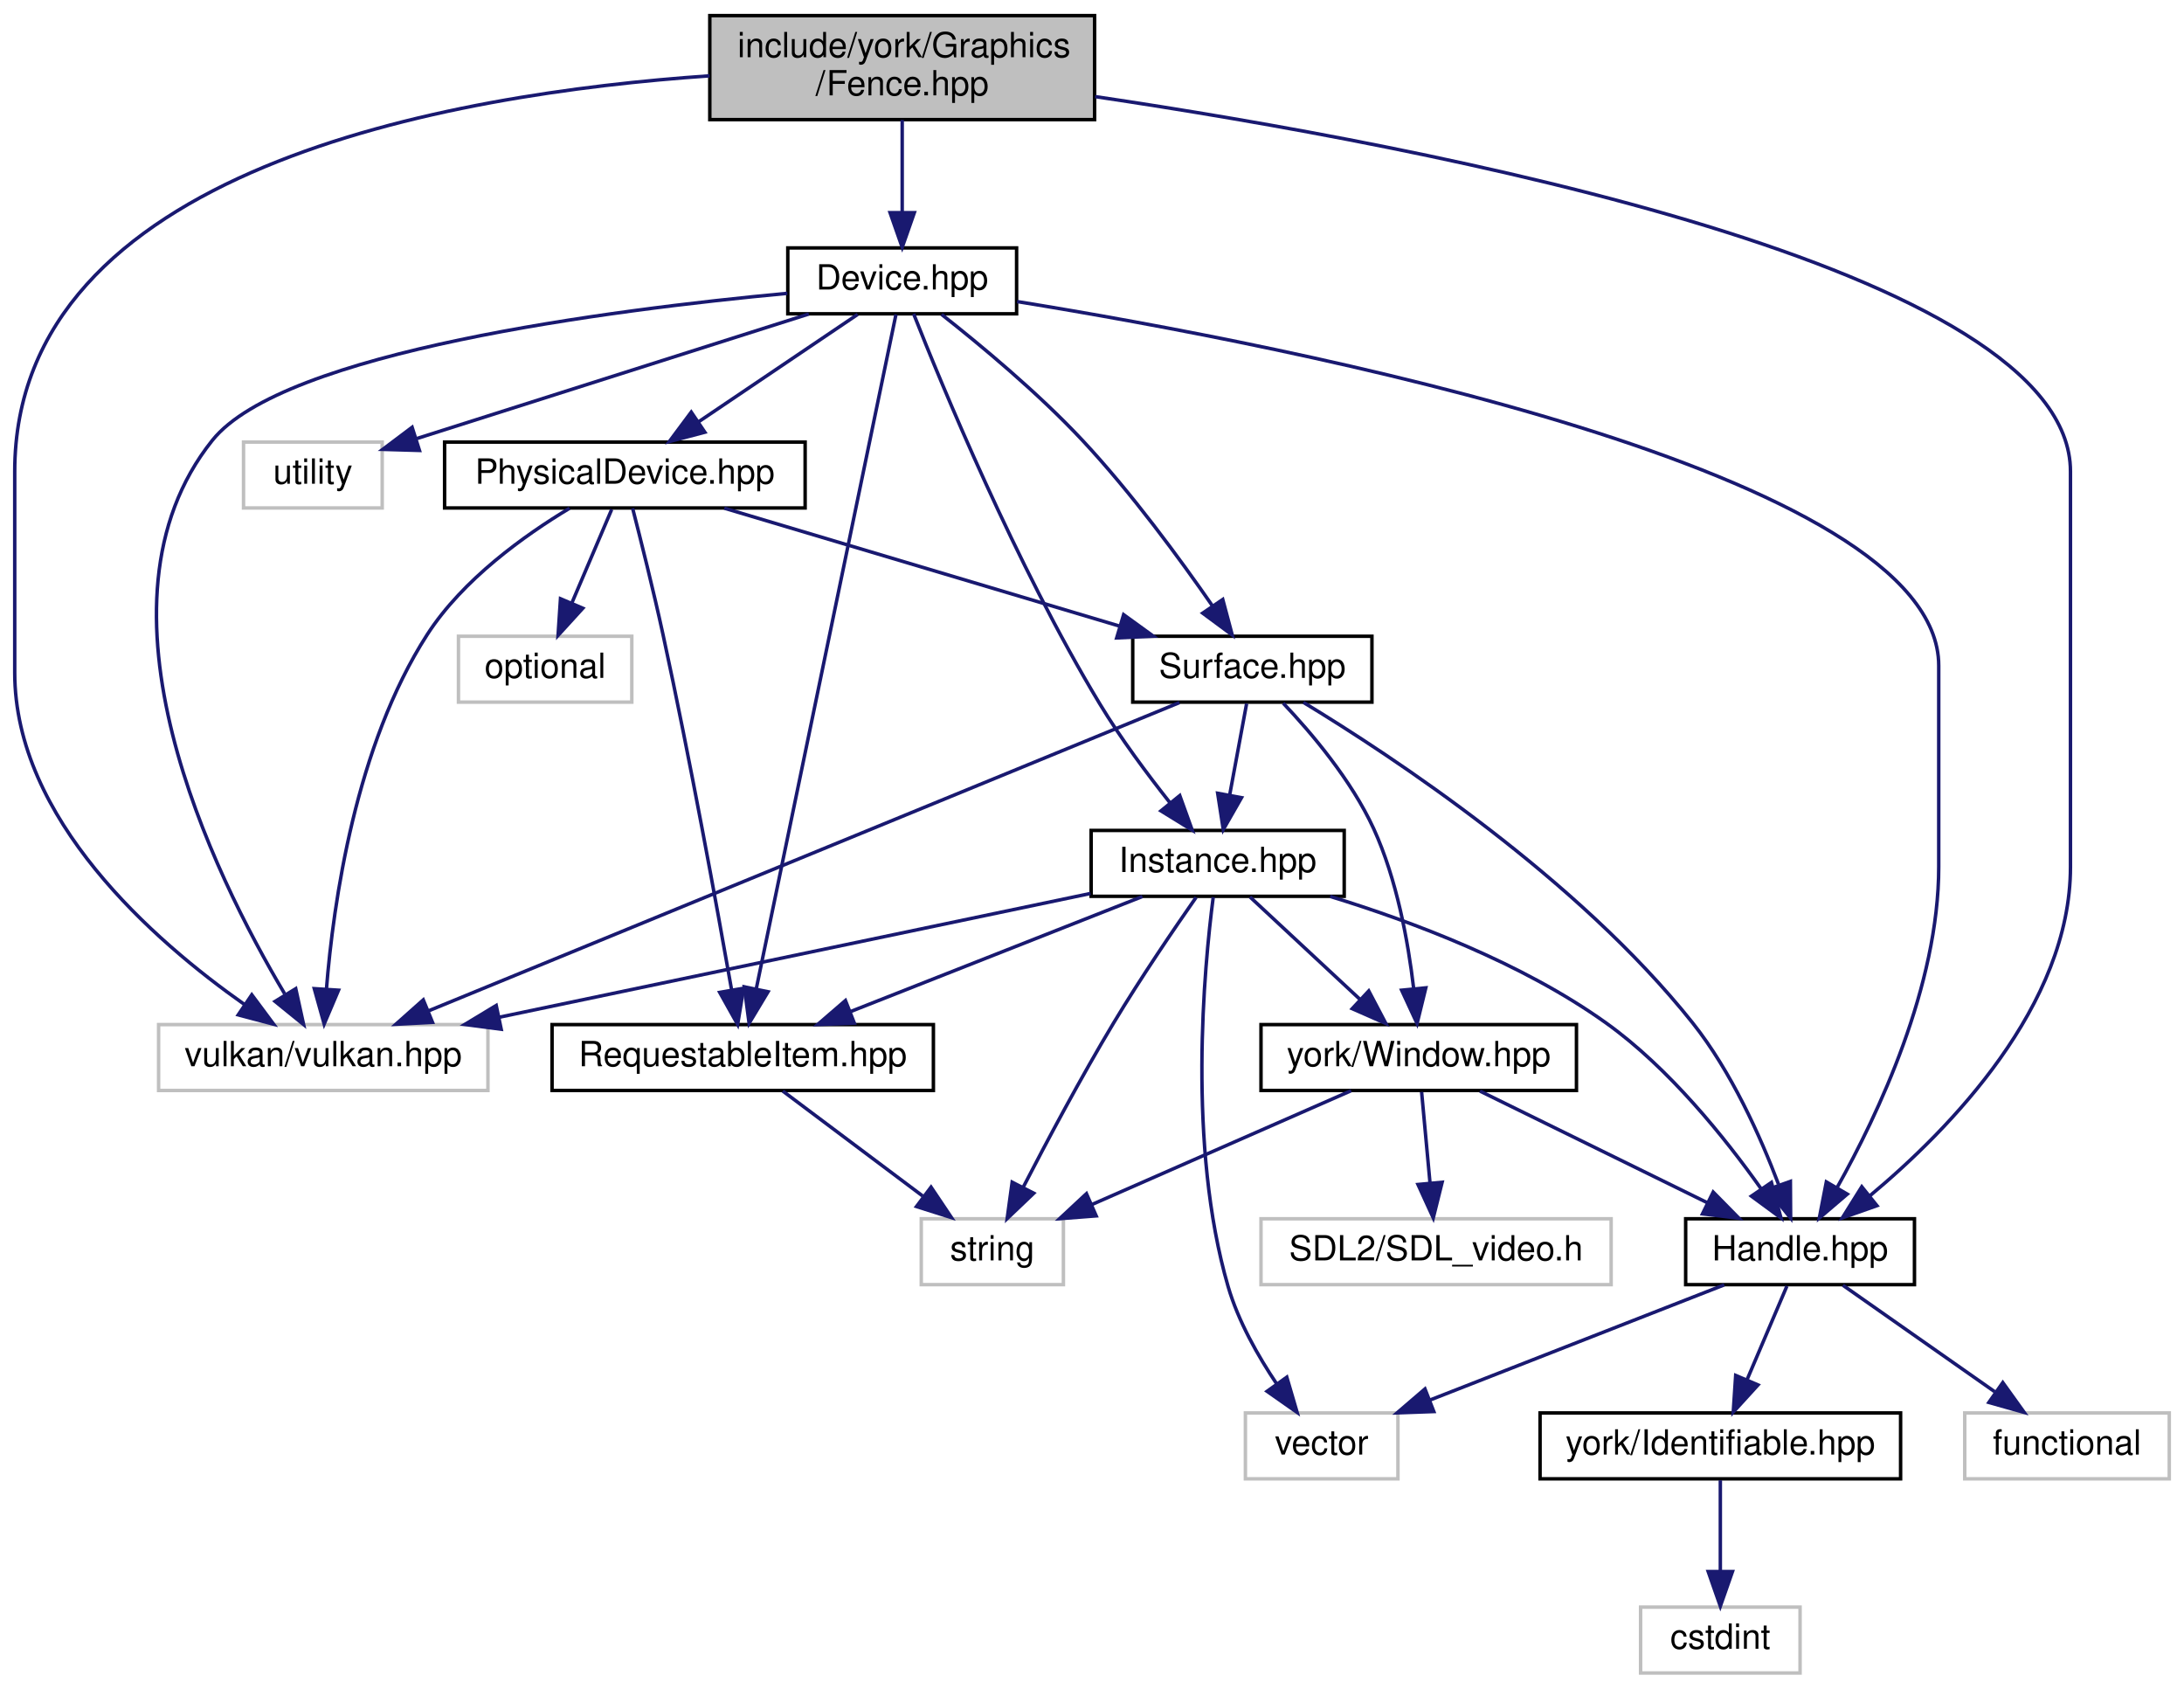
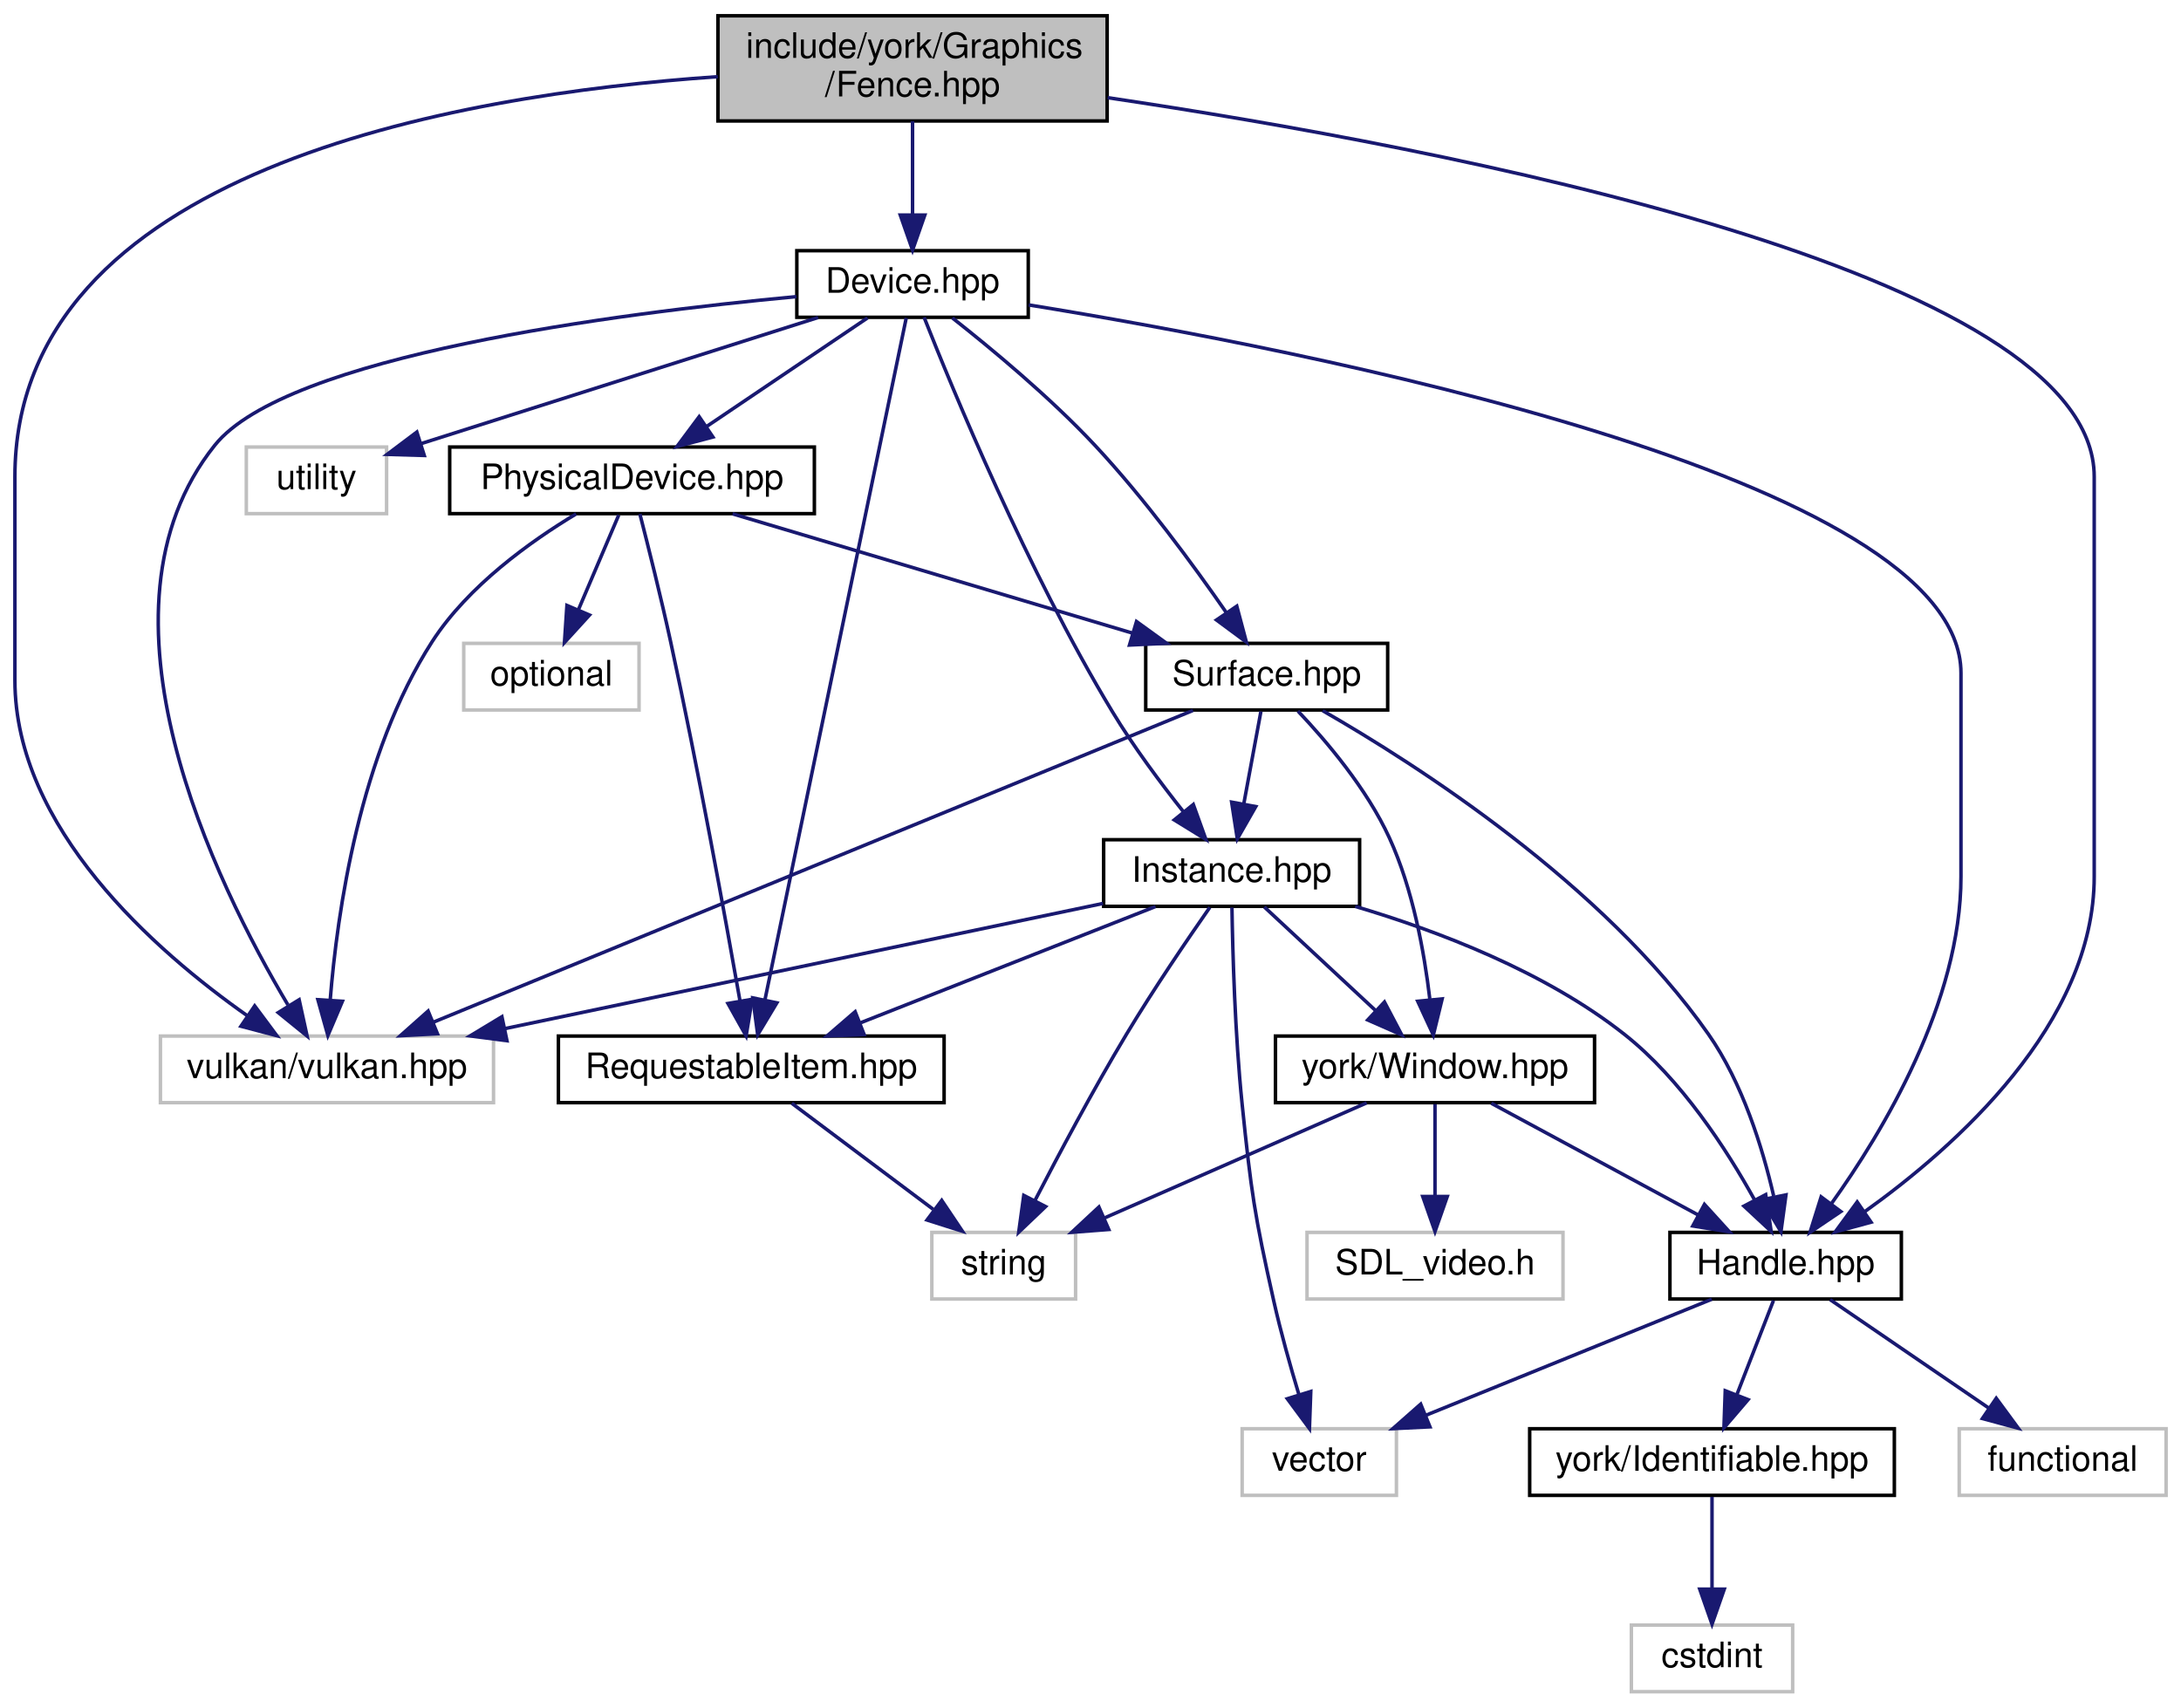
- <svg xmlns="http://www.w3.org/2000/svg" xmlns:xlink="http://www.w3.org/1999/xlink" width="630pt" height="487pt" viewBox="0.00 0.00 629.50 487.00">
+ <svg xmlns="http://www.w3.org/2000/svg" xmlns:xlink="http://www.w3.org/1999/xlink" width="622pt" height="487pt" viewBox="0.00 0.00 621.50 487.00">
  <g id="graph0" class="graph" transform="scale(1 1) rotate(0) translate(4 483)">
    <g id="node1" class="node">
      <g id="a_node1">
        <a xlink:title=" ">
          <polygon fill="#bfbfbf" stroke="black" points="200.5,-448.5 200.5,-478.5 311.5,-478.5 311.5,-448.5 200.5,-448.5" />
          <text text-anchor="start" x="208.5" y="-466.5" font-family="Helvetica,sans-Serif" font-size="10.00">include/york/Graphics</text>
          <text text-anchor="middle" x="256" y="-455.5" font-family="Helvetica,sans-Serif" font-size="10.00">/Fence.hpp</text>
        </a>
      </g>
    </g>
    <g id="node2" class="node">
      <g id="a_node2">
        <a xlink:title=" ">
          <polygon fill="none" stroke="#bfbfbf" points="41.5,-168.5 41.5,-187.5 136.5,-187.5 136.5,-168.5 41.5,-168.5" />
          <text text-anchor="middle" x="89" y="-175.5" font-family="Helvetica,sans-Serif" font-size="10.00">vulkan/vulkan.hpp</text>
        </a>
      </g>
    </g>
    <g id="edge1" class="edge">
      <path fill="none" stroke="midnightblue" d="M200.45,-461.13C125.16,-455.97 0,-434.28 0,-347 0,-347 0,-347 0,-289 0,-246.85 39.99,-211.78 66.36,-193.24" />
      <polygon fill="midnightblue" stroke="midnightblue" points="68.38,-196.1 74.7,-187.6 64.46,-190.3 68.38,-196.1" />
    </g>
    <g id="node3" class="node">
      <g id="a_node3">
        <a xlink:href="_handle_8hpp.html" target="_top" xlink:title="Contains the declarations for the Handle classes which form the basis of our Vulkan implementation.">
-           <polygon fill="none" stroke="black" points="482,-112.5 482,-131.5 548,-131.5 548,-112.5 482,-112.5" />
-           <text text-anchor="middle" x="515" y="-119.5" font-family="Helvetica,sans-Serif" font-size="10.00">Handle.hpp</text>
+           <polygon fill="none" stroke="black" points="472,-112.5 472,-131.5 538,-131.5 538,-112.5 472,-112.5" />
+           <text text-anchor="middle" x="505" y="-119.5" font-family="Helvetica,sans-Serif" font-size="10.00">Handle.hpp</text>
        </a>
      </g>
    </g>
    <g id="edge2" class="edge">
-       <path fill="none" stroke="midnightblue" d="M311.65,-455.14C407.37,-440.92 593,-405.76 593,-347 593,-347 593,-347 593,-233 593,-192.97 558.2,-157.34 535.09,-138.09" />
-       <polygon fill="midnightblue" stroke="midnightblue" points="537.18,-135.28 527.19,-131.76 532.8,-140.74 537.18,-135.28" />
+       <path fill="none" stroke="midnightblue" d="M311.65,-455.14C407.37,-440.92 593,-405.76 593,-347 593,-347 593,-347 593,-233 593,-191.03 553.46,-155.9 527.39,-137.3" />
+       <polygon fill="midnightblue" stroke="midnightblue" points="529.36,-134.41 519.14,-131.64 525.4,-140.18 529.36,-134.41" />
    </g>
    <g id="node8" class="node">
      <g id="a_node8">
        <a xlink:href="_device_8hpp.html" target="_top" xlink:title=" ">
          <polygon fill="none" stroke="black" points="223,-392.5 223,-411.5 289,-411.5 289,-392.5 223,-392.5" />
          <text text-anchor="middle" x="256" y="-399.5" font-family="Helvetica,sans-Serif" font-size="10.00">Device.hpp</text>
        </a>
      </g>
    </g>
    <g id="edge7" class="edge">
      <path fill="none" stroke="midnightblue" d="M256,-448.4C256,-440.47 256,-430.46 256,-421.86" />
      <polygon fill="midnightblue" stroke="midnightblue" points="259.5,-421.66 256,-411.66 252.5,-421.66 259.5,-421.66" />
    </g>
    <g id="node4" class="node">
      <g id="a_node4">
        <a xlink:title=" ">
-           <polygon fill="none" stroke="#bfbfbf" points="355,-56.5 355,-75.5 399,-75.5 399,-56.5 355,-56.5" />
-           <text text-anchor="middle" x="377" y="-63.5" font-family="Helvetica,sans-Serif" font-size="10.00">vector</text>
+           <polygon fill="none" stroke="#bfbfbf" points="350,-56.5 350,-75.5 394,-75.5 394,-56.5 350,-56.5" />
+           <text text-anchor="middle" x="372" y="-63.5" font-family="Helvetica,sans-Serif" font-size="10.00">vector</text>
        </a>
      </g>
    </g>
    <g id="edge3" class="edge">
-       <path fill="none" stroke="midnightblue" d="M493.13,-112.44C470.22,-103.48 434.02,-89.31 408.13,-79.18" />
-       <polygon fill="midnightblue" stroke="midnightblue" points="409.35,-75.9 398.76,-75.52 406.8,-82.42 409.35,-75.9" />
+       <path fill="none" stroke="midnightblue" d="M483.93,-112.44C461.94,-103.52 427.27,-89.44 402.34,-79.32" />
+       <polygon fill="midnightblue" stroke="midnightblue" points="403.56,-76.04 392.98,-75.52 400.92,-82.52 403.56,-76.04" />
    </g>
    <g id="node5" class="node">
      <g id="a_node5">
        <a xlink:title=" ">
-           <polygon fill="none" stroke="#bfbfbf" points="562.5,-56.5 562.5,-75.5 621.5,-75.5 621.5,-56.5 562.5,-56.5" />
-           <text text-anchor="middle" x="592" y="-63.5" font-family="Helvetica,sans-Serif" font-size="10.00">functional</text>
+           <polygon fill="none" stroke="#bfbfbf" points="554.5,-56.5 554.5,-75.5 613.5,-75.5 613.5,-56.5 554.5,-56.5" />
+           <text text-anchor="middle" x="584" y="-63.5" font-family="Helvetica,sans-Serif" font-size="10.00">functional</text>
        </a>
      </g>
    </g>
    <g id="edge4" class="edge">
-       <path fill="none" stroke="midnightblue" d="M527.37,-112.32C539.16,-104.06 557.13,-91.45 571.14,-81.63" />
-       <polygon fill="midnightblue" stroke="midnightblue" points="573.48,-84.26 579.66,-75.65 569.46,-78.53 573.48,-84.26" />
+       <path fill="none" stroke="midnightblue" d="M517.69,-112.32C529.9,-103.98 548.58,-91.21 563,-81.35" />
+       <polygon fill="midnightblue" stroke="midnightblue" points="565.06,-84.19 571.34,-75.65 561.11,-78.41 565.06,-84.19" />
    </g>
    <g id="node6" class="node">
      <g id="a_node6">
        <a xlink:href="_identifiable_8hpp.html" target="_top" xlink:title=" ">
-           <polygon fill="none" stroke="black" points="440,-56.5 440,-75.5 544,-75.5 544,-56.5 440,-56.5" />
-           <text text-anchor="middle" x="492" y="-63.5" font-family="Helvetica,sans-Serif" font-size="10.00">york/Identifiable.hpp</text>
+           <polygon fill="none" stroke="black" points="432,-56.5 432,-75.5 536,-75.5 536,-56.5 432,-56.5" />
+           <text text-anchor="middle" x="484" y="-63.5" font-family="Helvetica,sans-Serif" font-size="10.00">york/Identifiable.hpp</text>
        </a>
      </g>
    </g>
    <g id="edge5" class="edge">
-       <path fill="none" stroke="midnightblue" d="M511.2,-112.08C508.09,-104.77 503.58,-94.18 499.71,-85.1" />
-       <polygon fill="midnightblue" stroke="midnightblue" points="502.87,-83.58 495.73,-75.75 496.43,-86.32 502.87,-83.58" />
+       <path fill="none" stroke="midnightblue" d="M501.53,-112.08C498.69,-104.77 494.57,-94.18 491.04,-85.1" />
+       <polygon fill="midnightblue" stroke="midnightblue" points="494.29,-83.8 487.4,-75.75 487.77,-86.34 494.29,-83.8" />
    </g>
    <g id="node7" class="node">
      <g id="a_node7">
        <a xlink:title=" ">
-           <polygon fill="none" stroke="#bfbfbf" points="469,-0.5 469,-19.5 515,-19.5 515,-0.5 469,-0.5" />
-           <text text-anchor="middle" x="492" y="-7.5" font-family="Helvetica,sans-Serif" font-size="10.00">cstdint</text>
+           <polygon fill="none" stroke="#bfbfbf" points="461,-0.5 461,-19.5 507,-19.5 507,-0.5 461,-0.5" />
+           <text text-anchor="middle" x="484" y="-7.5" font-family="Helvetica,sans-Serif" font-size="10.00">cstdint</text>
        </a>
      </g>
    </g>
    <g id="edge6" class="edge">
-       <path fill="none" stroke="midnightblue" d="M492,-56.08C492,-49.01 492,-38.86 492,-29.99" />
-       <polygon fill="midnightblue" stroke="midnightblue" points="495.5,-29.75 492,-19.75 488.5,-29.75 495.5,-29.75" />
+       <path fill="none" stroke="midnightblue" d="M484,-56.08C484,-49.01 484,-38.86 484,-29.99" />
+       <polygon fill="midnightblue" stroke="midnightblue" points="487.5,-29.75 484,-19.75 480.5,-29.75 487.5,-29.75" />
    </g>
    <g id="edge9" class="edge">
      <path fill="none" stroke="midnightblue" d="M222.87,-398.4C171.76,-393.63 77.4,-381.53 57,-356 19.03,-308.49 57.36,-230.81 77.87,-196.38" />
      <polygon fill="midnightblue" stroke="midnightblue" points="81.06,-197.86 83.33,-187.51 75.1,-194.19 81.06,-197.86" />
    </g>
    <g id="edge10" class="edge">
-       <path fill="none" stroke="midnightblue" d="M289.14,-396.03C366.99,-383.41 555,-347.14 555,-291 555,-291 555,-291 555,-233 555,-198.62 537.53,-161.63 525.68,-140.5" />
-       <polygon fill="midnightblue" stroke="midnightblue" points="528.62,-138.61 520.56,-131.73 522.58,-142.13 528.62,-138.61" />
+       <path fill="none" stroke="midnightblue" d="M289.14,-396.03C366.99,-383.41 555,-347.14 555,-291 555,-291 555,-291 555,-233 555,-197.18 532.76,-160.21 517.95,-139.56" />
+       <polygon fill="midnightblue" stroke="midnightblue" points="520.73,-137.45 511.95,-131.52 515.12,-141.63 520.73,-137.45" />
    </g>
    <g id="node9" class="node">
      <g id="a_node9">
        <a xlink:title=" ">
          <polygon fill="none" stroke="#bfbfbf" points="66,-336.5 66,-355.5 106,-355.5 106,-336.5 66,-336.5" />
          <text text-anchor="middle" x="86" y="-343.5" font-family="Helvetica,sans-Serif" font-size="10.00">utility</text>
        </a>
      </g>
    </g>
    <g id="edge8" class="edge">
      <path fill="none" stroke="midnightblue" d="M229.06,-392.44C198.23,-382.65 147.86,-366.65 115.86,-356.48" />
      <polygon fill="midnightblue" stroke="midnightblue" points="116.75,-353.09 106.16,-353.4 114.63,-359.77 116.75,-353.09" />
    </g>
    <g id="node10" class="node">
      <g id="a_node10">
        <a xlink:href="_instance_8hpp.html" target="_top" xlink:title=" ">
          <polygon fill="none" stroke="black" points="310.5,-224.5 310.5,-243.5 383.5,-243.5 383.5,-224.5 310.5,-224.5" />
          <text text-anchor="middle" x="347" y="-231.5" font-family="Helvetica,sans-Serif" font-size="10.00">Instance.hpp</text>
        </a>
      </g>
    </g>
    <g id="edge11" class="edge">
      <path fill="none" stroke="midnightblue" d="M259.3,-392.48C267.27,-372.27 288.74,-320.14 313,-280 319.01,-270.05 326.77,-259.65 333.35,-251.35" />
      <polygon fill="midnightblue" stroke="midnightblue" points="336.07,-253.55 339.66,-243.58 330.64,-249.14 336.07,-253.55" />
    </g>
    <g id="node12" class="node">
      <g id="a_node12">
        <a xlink:href="_requestable_item_8hpp.html" target="_top" xlink:title=" ">
          <polygon fill="none" stroke="black" points="155,-168.5 155,-187.5 265,-187.5 265,-168.5 155,-168.5" />
          <text text-anchor="middle" x="210" y="-175.5" font-family="Helvetica,sans-Serif" font-size="10.00">RequestableItem.hpp</text>
        </a>
      </g>
    </g>
    <g id="edge31" class="edge">
      <path fill="none" stroke="midnightblue" d="M254.2,-392.3C247.43,-359.63 223.44,-243.87 213.93,-197.96" />
      <polygon fill="midnightblue" stroke="midnightblue" points="217.3,-196.97 211.84,-187.88 210.44,-198.39 217.3,-196.97" />
    </g>
    <g id="node15" class="node">
      <g id="a_node15">
        <a xlink:href="_physical_device_8hpp.html" target="_top" xlink:title=" ">
          <polygon fill="none" stroke="black" points="124,-336.5 124,-355.5 228,-355.5 228,-336.5 124,-336.5" />
          <text text-anchor="middle" x="176" y="-343.5" font-family="Helvetica,sans-Serif" font-size="10.00">PhysicalDevice.hpp</text>
        </a>
      </g>
    </g>
    <g id="edge22" class="edge">
      <path fill="none" stroke="midnightblue" d="M243.15,-392.32C230.78,-383.98 211.87,-371.21 197.26,-361.35" />
      <polygon fill="midnightblue" stroke="midnightblue" points="199.07,-358.35 188.82,-355.65 195.15,-364.15 199.07,-358.35" />
    </g>
    <g id="node17" class="node">
      <g id="a_node17">
        <a xlink:href="_surface_8hpp.html" target="_top" xlink:title=" ">
          <polygon fill="none" stroke="black" points="322.5,-280.5 322.5,-299.5 391.5,-299.5 391.5,-280.5 322.5,-280.5" />
          <text text-anchor="middle" x="357" y="-287.5" font-family="Helvetica,sans-Serif" font-size="10.00">Surface.hpp</text>
        </a>
      </g>
    </g>
    <g id="edge32" class="edge">
      <path fill="none" stroke="midnightblue" d="M267.36,-392.32C278.33,-383.69 295.12,-369.78 308,-356 322.11,-340.9 336.09,-321.84 345.49,-308.27" />
      <polygon fill="midnightblue" stroke="midnightblue" points="348.47,-310.11 351.2,-299.87 342.68,-306.17 348.47,-310.11" />
    </g>
    <g id="edge14" class="edge">
      <path fill="none" stroke="midnightblue" d="M310.31,-225.32C265.67,-215.98 190.05,-200.15 139.82,-189.64" />
      <polygon fill="midnightblue" stroke="midnightblue" points="140.33,-186.17 129.82,-187.54 138.89,-193.02 140.33,-186.17" />
    </g>
    <g id="edge15" class="edge">
-       <path fill="none" stroke="midnightblue" d="M379.45,-224.47C402.98,-217.26 434.8,-205.31 459,-188 477.29,-174.92 493.48,-154.67 503.69,-140.25" />
-       <polygon fill="midnightblue" stroke="midnightblue" points="506.74,-141.98 509.49,-131.75 500.96,-138.03 506.74,-141.98" />
+       <path fill="none" stroke="midnightblue" d="M382.24,-224.48C405.76,-217.51 436.39,-205.86 459,-188 475.22,-175.19 488.18,-155.17 496.16,-140.74" />
+       <polygon fill="midnightblue" stroke="midnightblue" points="499.31,-142.27 500.87,-131.79 493.11,-139.01 499.31,-142.27" />
    </g>
    <g id="edge13" class="edge">
-       <path fill="none" stroke="midnightblue" d="M345.72,-224.26C343.09,-204.02 338.22,-152.56 350,-112 352.92,-101.96 358.65,-91.87 364.08,-83.8" />
-       <polygon fill="midnightblue" stroke="midnightblue" points="366.94,-85.82 369.92,-75.66 361.25,-81.74 366.94,-85.82" />
+       <path fill="none" stroke="midnightblue" d="M347.09,-224.15C347.29,-211.61 347.94,-188 350,-168 352.59,-142.92 353.49,-136.6 359,-112 361,-103.06 363.76,-93.28 366.22,-85.12" />
+       <polygon fill="midnightblue" stroke="midnightblue" points="369.57,-86.13 369.19,-75.55 362.88,-84.06 369.57,-86.13" />
    </g>
    <g id="node11" class="node">
      <g id="a_node11">
        <a xlink:title=" ">
          <polygon fill="none" stroke="#bfbfbf" points="261.5,-112.5 261.5,-131.5 302.5,-131.5 302.5,-112.5 261.5,-112.5" />
          <text text-anchor="middle" x="282" y="-119.5" font-family="Helvetica,sans-Serif" font-size="10.00">string</text>
        </a>
      </g>
    </g>
    <g id="edge12" class="edge">
      <path fill="none" stroke="midnightblue" d="M340.77,-224.19C334.52,-215.24 324.74,-200.88 317,-188 307.53,-172.24 297.69,-153.74 290.86,-140.51" />
      <polygon fill="midnightblue" stroke="midnightblue" points="293.95,-138.87 286.28,-131.56 287.72,-142.05 293.95,-138.87" />
    </g>
    <g id="edge16" class="edge">
      <path fill="none" stroke="midnightblue" d="M325.29,-224.44C302.65,-215.52 266.93,-201.44 241.25,-191.32" />
      <polygon fill="midnightblue" stroke="midnightblue" points="242.19,-187.93 231.61,-187.52 239.63,-194.44 242.19,-187.93" />
    </g>
    <g id="node13" class="node">
      <g id="a_node13">
        <a xlink:href="_window_8hpp.html" target="_top" xlink:title=" ">
          <polygon fill="none" stroke="black" points="359.5,-168.5 359.5,-187.5 450.5,-187.5 450.5,-168.5 359.5,-168.5" />
          <text text-anchor="middle" x="405" y="-175.5" font-family="Helvetica,sans-Serif" font-size="10.00">york/Window.hpp</text>
        </a>
      </g>
    </g>
    <g id="edge18" class="edge">
      <path fill="none" stroke="midnightblue" d="M356.32,-224.32C364.89,-216.34 377.81,-204.31 388.19,-194.65" />
      <polygon fill="midnightblue" stroke="midnightblue" points="390.58,-197.21 395.51,-187.83 385.81,-192.09 390.58,-197.21" />
    </g>
    <g id="edge17" class="edge">
      <path fill="none" stroke="midnightblue" d="M221.57,-168.32C232.42,-160.18 248.88,-147.84 261.88,-138.09" />
      <polygon fill="midnightblue" stroke="midnightblue" points="264.32,-140.63 270.22,-131.83 260.12,-135.03 264.32,-140.63" />
    </g>
    <g id="edge21" class="edge">
-       <path fill="none" stroke="midnightblue" d="M422.67,-168.32C440.39,-159.62 467.9,-146.12 488.29,-136.11" />
-       <polygon fill="midnightblue" stroke="midnightblue" points="489.94,-139.2 497.37,-131.65 486.85,-132.92 489.94,-139.2" />
+       <path fill="none" stroke="midnightblue" d="M421.07,-168.32C436.96,-159.74 461.51,-146.49 479.96,-136.52" />
+       <polygon fill="midnightblue" stroke="midnightblue" points="481.84,-139.49 488.97,-131.65 478.51,-133.33 481.84,-139.49" />
    </g>
    <g id="edge19" class="edge">
      <path fill="none" stroke="midnightblue" d="M385.51,-168.44C365.36,-159.6 333.68,-145.69 310.67,-135.59" />
      <polygon fill="midnightblue" stroke="midnightblue" points="311.96,-132.33 301.4,-131.52 309.15,-138.74 311.96,-132.33" />
    </g>
    <g id="node14" class="node">
      <g id="a_node14">
        <a xlink:title=" ">
-           <polygon fill="none" stroke="#bfbfbf" points="359.5,-112.5 359.5,-131.5 460.5,-131.5 460.5,-112.5 359.5,-112.5" />
-           <text text-anchor="middle" x="410" y="-119.5" font-family="Helvetica,sans-Serif" font-size="10.00">SDL2/SDL_video.h</text>
+           <polygon fill="none" stroke="#bfbfbf" points="368.5,-112.5 368.5,-131.5 441.5,-131.5 441.5,-112.5 368.5,-112.5" />
+           <text text-anchor="middle" x="405" y="-119.5" font-family="Helvetica,sans-Serif" font-size="10.00">SDL_video.h</text>
        </a>
      </g>
    </g>
    <g id="edge20" class="edge">
-       <path fill="none" stroke="midnightblue" d="M405.83,-168.08C406.48,-161.01 407.42,-150.86 408.24,-141.99" />
-       <polygon fill="midnightblue" stroke="midnightblue" points="411.75,-142.03 409.19,-131.75 404.78,-141.39 411.75,-142.03" />
+       <path fill="none" stroke="midnightblue" d="M405,-168.08C405,-161.01 405,-150.86 405,-141.99" />
+       <polygon fill="midnightblue" stroke="midnightblue" points="408.5,-141.75 405,-131.75 401.5,-141.75 408.5,-141.75" />
    </g>
    <g id="edge24" class="edge">
      <path fill="none" stroke="midnightblue" d="M160.05,-336.42C147.06,-328.61 129.25,-315.89 119,-300 98.35,-267.98 91.91,-222.78 89.91,-197.67" />
      <polygon fill="midnightblue" stroke="midnightblue" points="93.4,-197.42 89.26,-187.66 86.41,-197.87 93.4,-197.42" />
    </g>
    <g id="edge30" class="edge">
      <path fill="none" stroke="midnightblue" d="M178.24,-336.4C180.56,-327.37 184.24,-312.73 187,-300 194.84,-263.9 202.57,-221.43 206.77,-197.62" />
      <polygon fill="midnightblue" stroke="midnightblue" points="210.26,-197.99 208.53,-187.54 203.36,-196.79 210.26,-197.99" />
    </g>
    <g id="node16" class="node">
      <g id="a_node16">
        <a xlink:title=" ">
          <polygon fill="none" stroke="#bfbfbf" points="128,-280.5 128,-299.5 178,-299.5 178,-280.5 128,-280.5" />
          <text text-anchor="middle" x="153" y="-287.5" font-family="Helvetica,sans-Serif" font-size="10.00">optional</text>
        </a>
      </g>
    </g>
    <g id="edge23" class="edge">
      <path fill="none" stroke="midnightblue" d="M172.2,-336.08C169.09,-328.77 164.58,-318.18 160.71,-309.1" />
      <polygon fill="midnightblue" stroke="midnightblue" points="163.87,-307.58 156.73,-299.75 157.43,-310.32 163.87,-307.58" />
    </g>
    <g id="edge25" class="edge">
      <path fill="none" stroke="midnightblue" d="M204.68,-336.44C235.53,-327.24 284.73,-312.56 318.83,-302.39" />
      <polygon fill="midnightblue" stroke="midnightblue" points="319.87,-305.73 328.45,-299.52 317.87,-299.02 319.87,-305.73" />
    </g>
    <g id="edge26" class="edge">
      <path fill="none" stroke="midnightblue" d="M335.97,-280.37C288.81,-261.01 174.43,-214.06 119.47,-191.51" />
      <polygon fill="midnightblue" stroke="midnightblue" points="120.51,-188.15 109.93,-187.59 117.85,-194.63 120.51,-188.15" />
    </g>
    <g id="edge28" class="edge">
-       <path fill="none" stroke="midnightblue" d="M371.73,-280.43C397.43,-264.86 450.85,-229.67 484,-188 495.18,-173.95 503.57,-155.21 508.78,-141.46" />
-       <polygon fill="midnightblue" stroke="midnightblue" points="512.21,-142.28 512.28,-131.69 505.62,-139.93 512.21,-142.28" />
+       <path fill="none" stroke="midnightblue" d="M372.97,-280.3C399.56,-265.04 452.94,-230.95 483,-188 492.71,-174.12 498.42,-155.61 501.58,-141.89" />
+       <polygon fill="midnightblue" stroke="midnightblue" points="505.09,-142.2 503.66,-131.7 498.23,-140.8 505.09,-142.2" />
    </g>
    <g id="edge29" class="edge">
      <path fill="none" stroke="midnightblue" d="M355.35,-280.08C354.02,-272.93 352.12,-262.64 350.46,-253.69" />
      <polygon fill="midnightblue" stroke="midnightblue" points="353.88,-252.95 348.62,-243.75 347,-254.22 353.88,-252.95" />
    </g>
    <g id="edge27" class="edge">
      <path fill="none" stroke="midnightblue" d="M365.91,-280.19C373.98,-271.68 385.57,-258.04 392,-244 398.67,-229.43 401.93,-211.49 403.51,-198.14" />
      <polygon fill="midnightblue" stroke="midnightblue" points="407.04,-198.1 404.52,-187.8 400.07,-197.42 407.04,-198.1" />
    </g>
  </g>
</svg>
